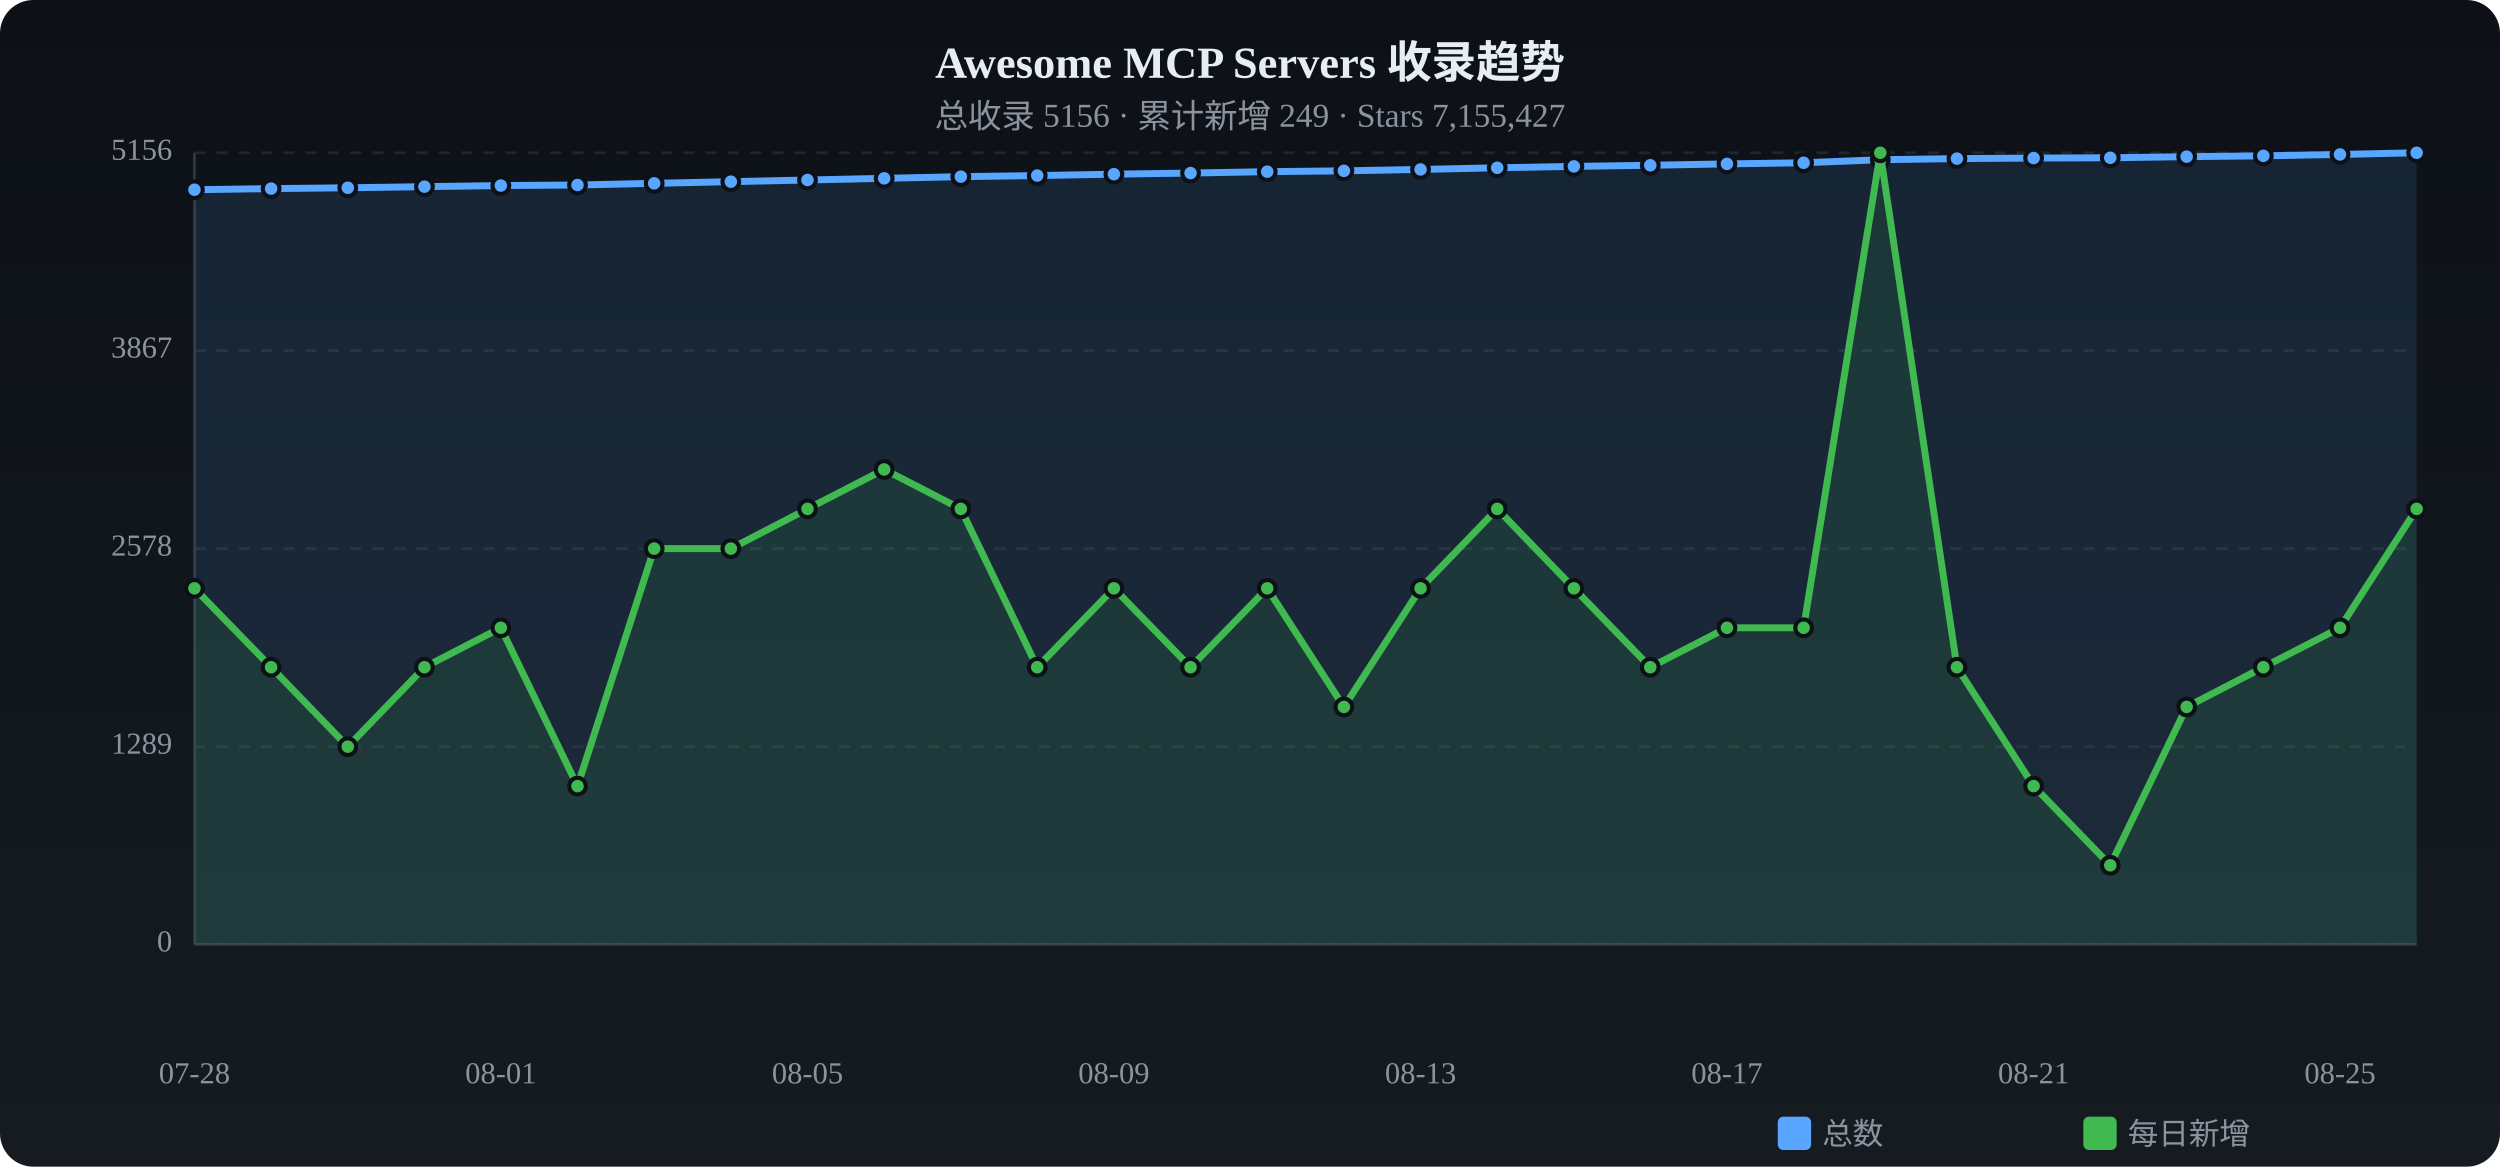
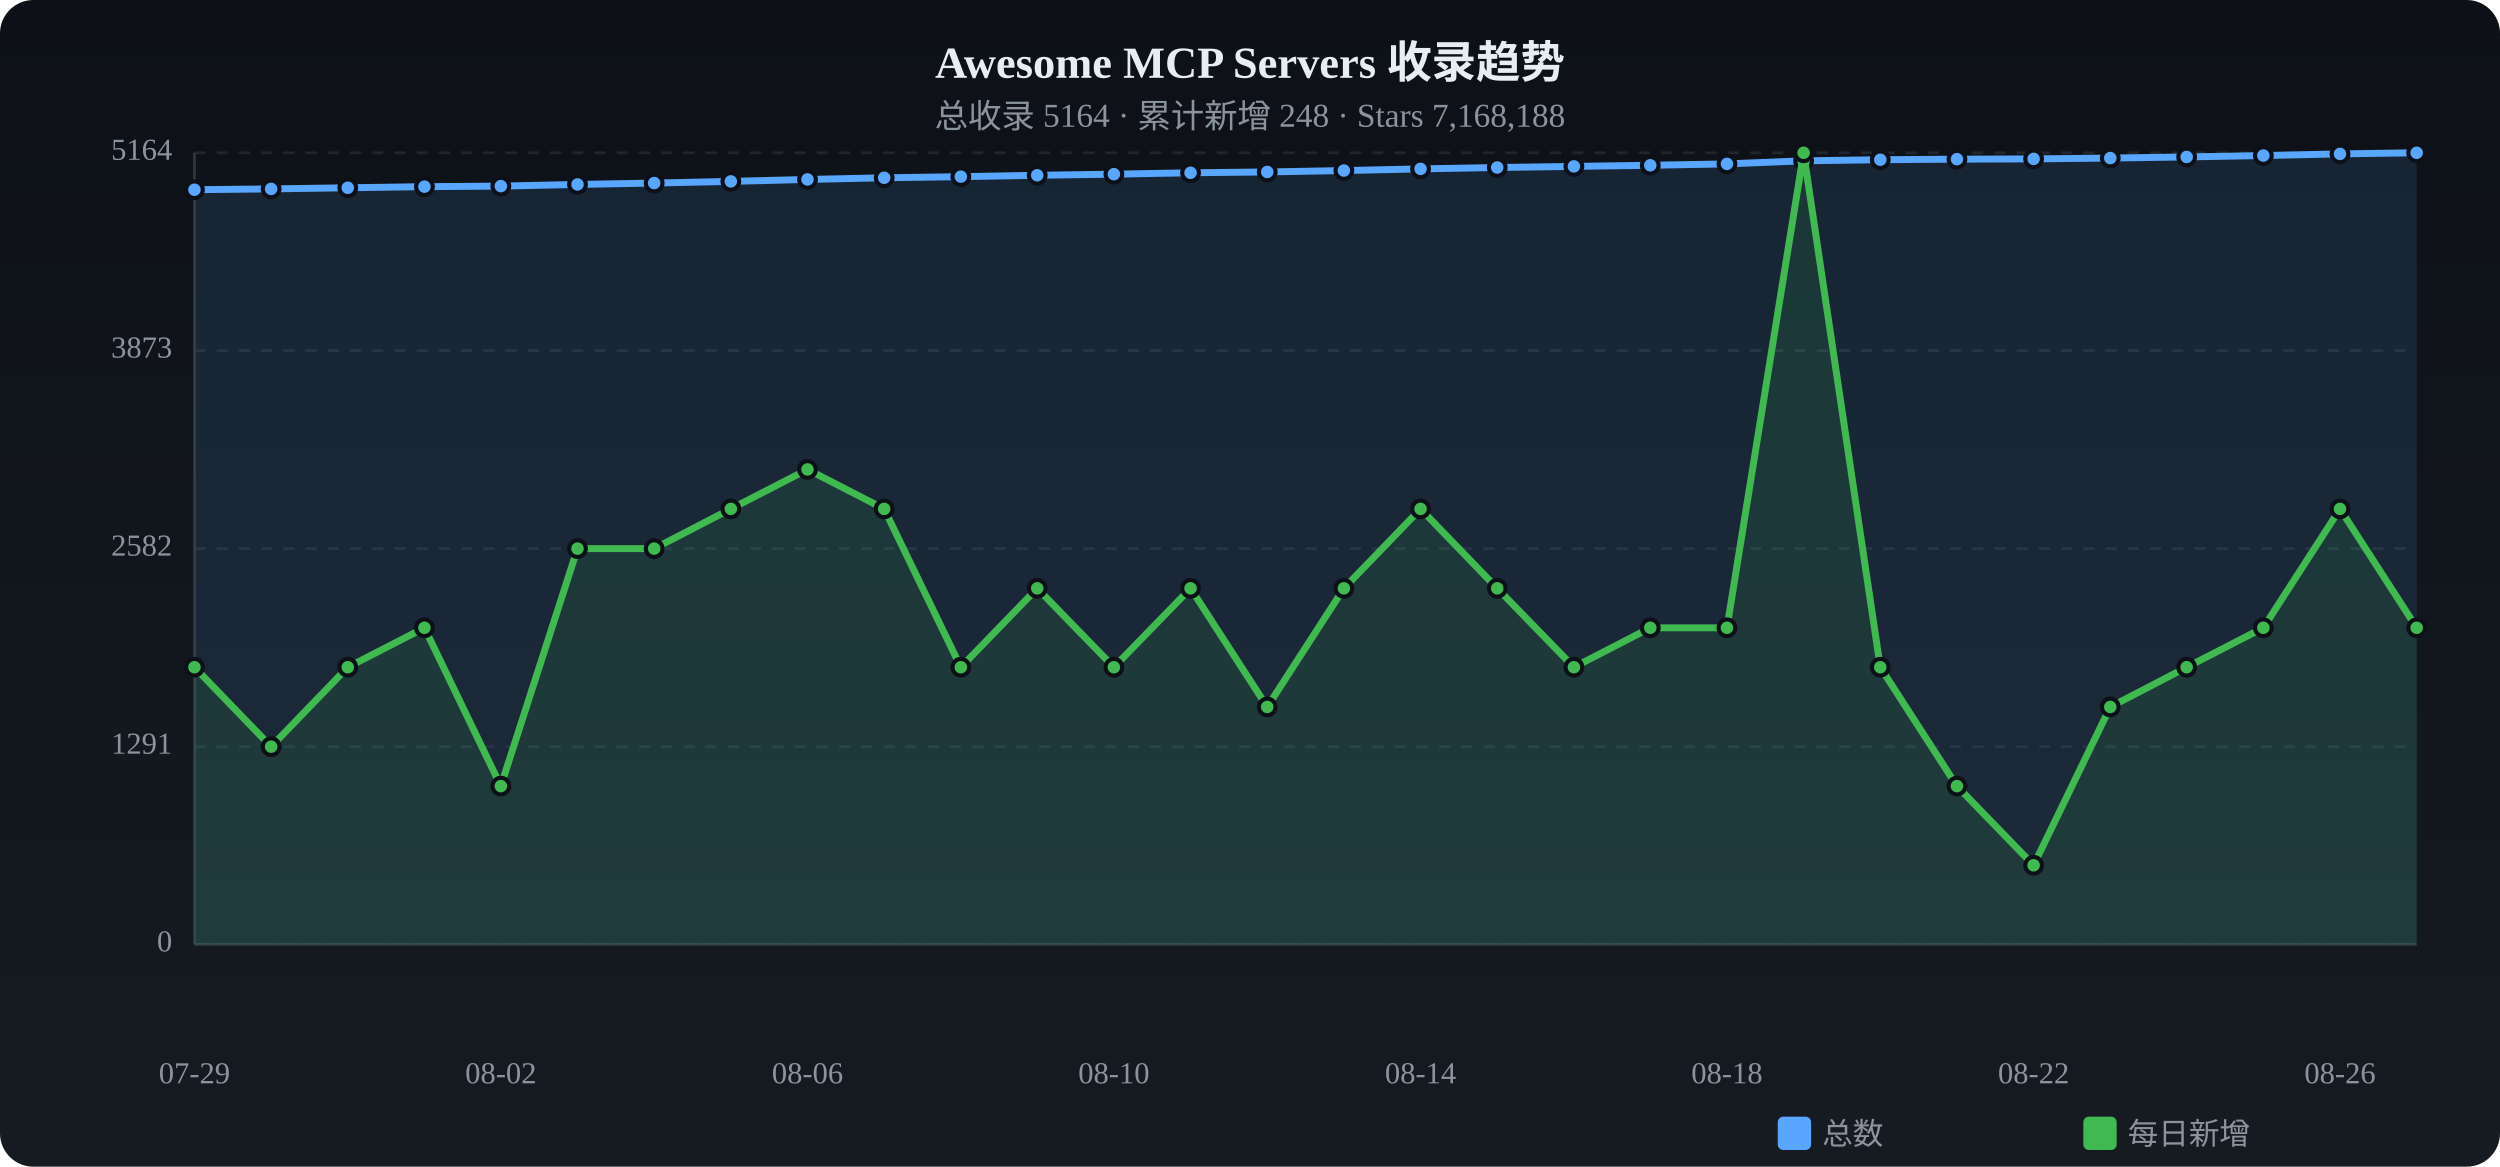
<svg xmlns="http://www.w3.org/2000/svg" viewBox="0 0 900 420" width="900" height="420">
  <defs>
    <linearGradient id="tbg" x1="0%" y1="0%" x2="0%" y2="100%">
      <stop offset="0%" stop-color="#0d1117" />
      <stop offset="100%" stop-color="#161b22" />
    </linearGradient>
  </defs>
  <rect width="900" height="420" rx="12" fill="url(#tbg)" />
  <text x="450.0" y="28" text-anchor="middle" fill="#e6edf3" font-size="16" font-weight="bold">Awesome MCP Servers 收录趋势</text>
-   <text x="450.0" y="46" text-anchor="middle" fill="#8b949e" font-size="12">总收录 5156 · 累计新增 249 · Stars 7,155,427</text>
+   <text x="450.0" y="46" text-anchor="middle" fill="#8b949e" font-size="12">总收录 5164 · 累计新增 248 · Stars 7,168,188</text>
  <text x="62" y="340.0" text-anchor="end" fill="#8b949e" font-size="11" dominant-baseline="middle">0</text>
  <line x1="70" y1="340.0" x2="870" y2="340.0" stroke="#21262d" stroke-dasharray="4 4" />
-   <text x="62" y="268.8" text-anchor="end" fill="#8b949e" font-size="11" dominant-baseline="middle">1289</text>
+   <text x="62" y="268.8" text-anchor="end" fill="#8b949e" font-size="11" dominant-baseline="middle">1291</text>
  <line x1="70" y1="268.8" x2="870" y2="268.8" stroke="#21262d" stroke-dasharray="4 4" />
-   <text x="62" y="197.5" text-anchor="end" fill="#8b949e" font-size="11" dominant-baseline="middle">2578</text>
+   <text x="62" y="197.5" text-anchor="end" fill="#8b949e" font-size="11" dominant-baseline="middle">2582</text>
  <line x1="70" y1="197.5" x2="870" y2="197.5" stroke="#21262d" stroke-dasharray="4 4" />
-   <text x="62" y="126.2" text-anchor="end" fill="#8b949e" font-size="11" dominant-baseline="middle">3867</text>
+   <text x="62" y="126.2" text-anchor="end" fill="#8b949e" font-size="11" dominant-baseline="middle">3873</text>
  <line x1="70" y1="126.2" x2="870" y2="126.2" stroke="#21262d" stroke-dasharray="4 4" />
-   <text x="62" y="55.0" text-anchor="end" fill="#8b949e" font-size="11" dominant-baseline="middle">5156</text>
+   <text x="62" y="55.0" text-anchor="end" fill="#8b949e" font-size="11" dominant-baseline="middle">5164</text>
  <line x1="70" y1="55.0" x2="870" y2="55.0" stroke="#21262d" stroke-dasharray="4 4" />
  <line x1="70" y1="55" x2="70" y2="340" stroke="#30363d" />
  <line x1="70" y1="340" x2="870" y2="340" stroke="#30363d" />
-   <path d="M70.0,68.3 L97.6,67.9 L125.2,67.6 L152.8,67.2 L180.3,66.8 L207.9,66.6 L235.5,66.0 L263.1,65.4 L290.7,64.8 L318.3,64.2 L345.9,63.6 L373.4,63.2 L401.0,62.7 L428.6,62.3 L456.2,61.8 L483.8,61.5 L511.4,61.0 L539.0,60.4 L566.6,59.9 L594.1,59.5 L621.7,59.0 L649.3,58.6 L676.9,57.5 L704.5,57.1 L732.1,56.9 L759.7,56.8 L787.2,56.4 L814.8,56.1 L842.4,55.6 L870.0,55.0 L870.0,340 L70.0,340 Z" fill="#58a6ff" opacity="0.12" />
-   <polyline points="70.0,68.3 97.6,67.9 125.2,67.6 152.8,67.2 180.3,66.8 207.9,66.6 235.5,66.0 263.1,65.4 290.7,64.8 318.3,64.2 345.9,63.6 373.4,63.2 401.0,62.7 428.6,62.3 456.2,61.8 483.8,61.5 511.4,61.0 539.0,60.4 566.6,59.9 594.1,59.5 621.7,59.0 649.3,58.6 676.9,57.5 704.5,57.1 732.1,56.9 759.7,56.8 787.2,56.4 814.8,56.1 842.4,55.6 870.0,55.0" fill="none" stroke="#58a6ff" stroke-width="2.5" stroke-linecap="round" stroke-linejoin="round" />
+   <path d="M70.0,68.3 L97.6,68.0 L125.2,67.6 L152.8,67.2 L180.3,67.0 L207.9,66.4 L235.5,65.9 L263.1,65.3 L290.7,64.6 L318.3,64.0 L345.9,63.6 L373.4,63.1 L401.0,62.7 L428.6,62.2 L456.2,61.9 L483.8,61.4 L511.4,60.8 L539.0,60.3 L566.6,59.9 L594.1,59.5 L621.7,59.0 L649.3,57.9 L676.9,57.5 L704.5,57.3 L732.1,57.2 L759.7,56.9 L787.2,56.5 L814.8,56.0 L842.4,55.4 L870.0,55.0 L870.0,340 L70.0,340 Z" fill="#58a6ff" opacity="0.12" />
+   <polyline points="70.0,68.3 97.6,68.0 125.2,67.6 152.8,67.2 180.3,67.0 207.9,66.4 235.5,65.9 263.1,65.3 290.7,64.6 318.3,64.0 345.9,63.6 373.4,63.1 401.0,62.7 428.6,62.2 456.2,61.9 483.8,61.4 511.4,60.8 539.0,60.3 566.6,59.9 594.1,59.5 621.7,59.0 649.3,57.9 676.9,57.5 704.5,57.3 732.1,57.2 759.7,56.9 787.2,56.5 814.8,56.0 842.4,55.4 870.0,55.0" fill="none" stroke="#58a6ff" stroke-width="2.5" stroke-linecap="round" stroke-linejoin="round" />
  <circle cx="70.0" cy="68.3" r="3" fill="#58a6ff" stroke="#0d1117" stroke-width="1.5" />
-   <circle cx="97.6" cy="67.9" r="3" fill="#58a6ff" stroke="#0d1117" stroke-width="1.5" />
+   <circle cx="97.6" cy="68.0" r="3" fill="#58a6ff" stroke="#0d1117" stroke-width="1.5" />
  <circle cx="125.2" cy="67.6" r="3" fill="#58a6ff" stroke="#0d1117" stroke-width="1.5" />
  <circle cx="152.8" cy="67.2" r="3" fill="#58a6ff" stroke="#0d1117" stroke-width="1.5" />
-   <circle cx="180.3" cy="66.8" r="3" fill="#58a6ff" stroke="#0d1117" stroke-width="1.5" />
-   <circle cx="207.9" cy="66.6" r="3" fill="#58a6ff" stroke="#0d1117" stroke-width="1.5" />
-   <circle cx="235.5" cy="66.0" r="3" fill="#58a6ff" stroke="#0d1117" stroke-width="1.5" />
-   <circle cx="263.1" cy="65.4" r="3" fill="#58a6ff" stroke="#0d1117" stroke-width="1.5" />
-   <circle cx="290.7" cy="64.8" r="3" fill="#58a6ff" stroke="#0d1117" stroke-width="1.5" />
-   <circle cx="318.3" cy="64.2" r="3" fill="#58a6ff" stroke="#0d1117" stroke-width="1.5" />
+   <circle cx="180.3" cy="67.0" r="3" fill="#58a6ff" stroke="#0d1117" stroke-width="1.5" />
+   <circle cx="207.9" cy="66.4" r="3" fill="#58a6ff" stroke="#0d1117" stroke-width="1.5" />
+   <circle cx="235.5" cy="65.9" r="3" fill="#58a6ff" stroke="#0d1117" stroke-width="1.5" />
+   <circle cx="263.1" cy="65.3" r="3" fill="#58a6ff" stroke="#0d1117" stroke-width="1.5" />
+   <circle cx="290.7" cy="64.6" r="3" fill="#58a6ff" stroke="#0d1117" stroke-width="1.5" />
+   <circle cx="318.3" cy="64.0" r="3" fill="#58a6ff" stroke="#0d1117" stroke-width="1.5" />
  <circle cx="345.9" cy="63.6" r="3" fill="#58a6ff" stroke="#0d1117" stroke-width="1.5" />
-   <circle cx="373.4" cy="63.2" r="3" fill="#58a6ff" stroke="#0d1117" stroke-width="1.5" />
+   <circle cx="373.4" cy="63.1" r="3" fill="#58a6ff" stroke="#0d1117" stroke-width="1.5" />
  <circle cx="401.0" cy="62.7" r="3" fill="#58a6ff" stroke="#0d1117" stroke-width="1.5" />
-   <circle cx="428.6" cy="62.3" r="3" fill="#58a6ff" stroke="#0d1117" stroke-width="1.5" />
-   <circle cx="456.2" cy="61.8" r="3" fill="#58a6ff" stroke="#0d1117" stroke-width="1.5" />
-   <circle cx="483.8" cy="61.5" r="3" fill="#58a6ff" stroke="#0d1117" stroke-width="1.5" />
-   <circle cx="511.4" cy="61.0" r="3" fill="#58a6ff" stroke="#0d1117" stroke-width="1.5" />
-   <circle cx="539.0" cy="60.4" r="3" fill="#58a6ff" stroke="#0d1117" stroke-width="1.5" />
+   <circle cx="428.6" cy="62.2" r="3" fill="#58a6ff" stroke="#0d1117" stroke-width="1.5" />
+   <circle cx="456.2" cy="61.9" r="3" fill="#58a6ff" stroke="#0d1117" stroke-width="1.5" />
+   <circle cx="483.8" cy="61.4" r="3" fill="#58a6ff" stroke="#0d1117" stroke-width="1.5" />
+   <circle cx="511.4" cy="60.8" r="3" fill="#58a6ff" stroke="#0d1117" stroke-width="1.5" />
+   <circle cx="539.0" cy="60.3" r="3" fill="#58a6ff" stroke="#0d1117" stroke-width="1.5" />
  <circle cx="566.6" cy="59.9" r="3" fill="#58a6ff" stroke="#0d1117" stroke-width="1.5" />
  <circle cx="594.1" cy="59.5" r="3" fill="#58a6ff" stroke="#0d1117" stroke-width="1.5" />
  <circle cx="621.7" cy="59.0" r="3" fill="#58a6ff" stroke="#0d1117" stroke-width="1.5" />
-   <circle cx="649.3" cy="58.6" r="3" fill="#58a6ff" stroke="#0d1117" stroke-width="1.5" />
+   <circle cx="649.3" cy="57.9" r="3" fill="#58a6ff" stroke="#0d1117" stroke-width="1.5" />
  <circle cx="676.9" cy="57.5" r="3" fill="#58a6ff" stroke="#0d1117" stroke-width="1.5" />
-   <circle cx="704.5" cy="57.1" r="3" fill="#58a6ff" stroke="#0d1117" stroke-width="1.5" />
-   <circle cx="732.1" cy="56.9" r="3" fill="#58a6ff" stroke="#0d1117" stroke-width="1.5" />
-   <circle cx="759.7" cy="56.8" r="3" fill="#58a6ff" stroke="#0d1117" stroke-width="1.5" />
-   <circle cx="787.2" cy="56.4" r="3" fill="#58a6ff" stroke="#0d1117" stroke-width="1.5" />
-   <circle cx="814.8" cy="56.1" r="3" fill="#58a6ff" stroke="#0d1117" stroke-width="1.5" />
-   <circle cx="842.4" cy="55.6" r="3" fill="#58a6ff" stroke="#0d1117" stroke-width="1.5" />
+   <circle cx="704.5" cy="57.3" r="3" fill="#58a6ff" stroke="#0d1117" stroke-width="1.5" />
+   <circle cx="732.1" cy="57.2" r="3" fill="#58a6ff" stroke="#0d1117" stroke-width="1.5" />
+   <circle cx="759.7" cy="56.9" r="3" fill="#58a6ff" stroke="#0d1117" stroke-width="1.5" />
+   <circle cx="787.2" cy="56.5" r="3" fill="#58a6ff" stroke="#0d1117" stroke-width="1.5" />
+   <circle cx="814.8" cy="56.0" r="3" fill="#58a6ff" stroke="#0d1117" stroke-width="1.5" />
+   <circle cx="842.4" cy="55.4" r="3" fill="#58a6ff" stroke="#0d1117" stroke-width="1.5" />
  <circle cx="870.0" cy="55.0" r="3" fill="#58a6ff" stroke="#0d1117" stroke-width="1.5" />
-   <path d="M70.0,211.8 L97.6,240.2 L125.2,268.8 L152.8,240.2 L180.3,226.0 L207.9,283.0 L235.5,197.5 L263.1,197.5 L290.7,183.2 L318.3,169.0 L345.9,183.2 L373.4,240.2 L401.0,211.8 L428.6,240.2 L456.2,211.8 L483.8,254.5 L511.4,211.8 L539.0,183.2 L566.6,211.8 L594.1,240.2 L621.7,226.0 L649.3,226.0 L676.9,55.0 L704.5,240.2 L732.1,283.0 L759.7,311.5 L787.2,254.5 L814.8,240.2 L842.4,226.0 L870.0,183.2 L870.0,340 L70.0,340 Z" fill="#3fb950" opacity="0.12" />
-   <polyline points="70.0,211.8 97.6,240.2 125.2,268.8 152.8,240.2 180.3,226.0 207.9,283.0 235.5,197.5 263.1,197.5 290.7,183.2 318.3,169.0 345.9,183.2 373.4,240.2 401.0,211.8 428.6,240.2 456.2,211.8 483.8,254.5 511.4,211.8 539.0,183.2 566.6,211.8 594.1,240.2 621.7,226.0 649.3,226.0 676.9,55.0 704.5,240.2 732.1,283.0 759.7,311.5 787.2,254.5 814.8,240.2 842.4,226.0 870.0,183.2" fill="none" stroke="#3fb950" stroke-width="2.5" stroke-linecap="round" stroke-linejoin="round" />
-   <circle cx="70.0" cy="211.8" r="3" fill="#3fb950" stroke="#0d1117" stroke-width="1.5" />
-   <circle cx="97.6" cy="240.2" r="3" fill="#3fb950" stroke="#0d1117" stroke-width="1.5" />
-   <circle cx="125.2" cy="268.8" r="3" fill="#3fb950" stroke="#0d1117" stroke-width="1.5" />
-   <circle cx="152.8" cy="240.2" r="3" fill="#3fb950" stroke="#0d1117" stroke-width="1.5" />
-   <circle cx="180.3" cy="226.0" r="3" fill="#3fb950" stroke="#0d1117" stroke-width="1.5" />
-   <circle cx="207.9" cy="283.0" r="3" fill="#3fb950" stroke="#0d1117" stroke-width="1.5" />
+   <path d="M70.0,240.2 L97.6,268.8 L125.2,240.2 L152.8,226.0 L180.3,283.0 L207.9,197.5 L235.5,197.5 L263.1,183.2 L290.7,169.0 L318.3,183.2 L345.9,240.2 L373.4,211.8 L401.0,240.2 L428.6,211.8 L456.2,254.5 L483.8,211.8 L511.4,183.2 L539.0,211.8 L566.6,240.2 L594.1,226.0 L621.7,226.0 L649.3,55.0 L676.9,240.2 L704.5,283.0 L732.1,311.5 L759.7,254.5 L787.2,240.2 L814.8,226.0 L842.4,183.2 L870.0,226.0 L870.0,340 L70.0,340 Z" fill="#3fb950" opacity="0.12" />
+   <polyline points="70.0,240.2 97.6,268.8 125.2,240.2 152.8,226.0 180.3,283.0 207.9,197.5 235.5,197.5 263.1,183.2 290.7,169.0 318.3,183.2 345.9,240.2 373.4,211.8 401.0,240.2 428.6,211.8 456.2,254.5 483.8,211.8 511.4,183.2 539.0,211.8 566.6,240.2 594.1,226.0 621.7,226.0 649.3,55.0 676.9,240.2 704.5,283.0 732.1,311.5 759.7,254.5 787.2,240.2 814.8,226.0 842.4,183.2 870.0,226.0" fill="none" stroke="#3fb950" stroke-width="2.5" stroke-linecap="round" stroke-linejoin="round" />
+   <circle cx="70.0" cy="240.2" r="3" fill="#3fb950" stroke="#0d1117" stroke-width="1.5" />
+   <circle cx="97.6" cy="268.8" r="3" fill="#3fb950" stroke="#0d1117" stroke-width="1.5" />
+   <circle cx="125.2" cy="240.2" r="3" fill="#3fb950" stroke="#0d1117" stroke-width="1.5" />
+   <circle cx="152.8" cy="226.0" r="3" fill="#3fb950" stroke="#0d1117" stroke-width="1.5" />
+   <circle cx="180.3" cy="283.0" r="3" fill="#3fb950" stroke="#0d1117" stroke-width="1.5" />
+   <circle cx="207.9" cy="197.5" r="3" fill="#3fb950" stroke="#0d1117" stroke-width="1.5" />
  <circle cx="235.5" cy="197.5" r="3" fill="#3fb950" stroke="#0d1117" stroke-width="1.5" />
-   <circle cx="263.1" cy="197.5" r="3" fill="#3fb950" stroke="#0d1117" stroke-width="1.5" />
-   <circle cx="290.7" cy="183.2" r="3" fill="#3fb950" stroke="#0d1117" stroke-width="1.5" />
-   <circle cx="318.3" cy="169.0" r="3" fill="#3fb950" stroke="#0d1117" stroke-width="1.5" />
-   <circle cx="345.9" cy="183.2" r="3" fill="#3fb950" stroke="#0d1117" stroke-width="1.5" />
-   <circle cx="373.4" cy="240.2" r="3" fill="#3fb950" stroke="#0d1117" stroke-width="1.5" />
-   <circle cx="401.0" cy="211.8" r="3" fill="#3fb950" stroke="#0d1117" stroke-width="1.5" />
-   <circle cx="428.6" cy="240.2" r="3" fill="#3fb950" stroke="#0d1117" stroke-width="1.5" />
-   <circle cx="456.2" cy="211.8" r="3" fill="#3fb950" stroke="#0d1117" stroke-width="1.5" />
-   <circle cx="483.8" cy="254.5" r="3" fill="#3fb950" stroke="#0d1117" stroke-width="1.5" />
-   <circle cx="511.4" cy="211.8" r="3" fill="#3fb950" stroke="#0d1117" stroke-width="1.5" />
-   <circle cx="539.0" cy="183.2" r="3" fill="#3fb950" stroke="#0d1117" stroke-width="1.5" />
-   <circle cx="566.6" cy="211.8" r="3" fill="#3fb950" stroke="#0d1117" stroke-width="1.5" />
-   <circle cx="594.1" cy="240.2" r="3" fill="#3fb950" stroke="#0d1117" stroke-width="1.5" />
+   <circle cx="263.1" cy="183.2" r="3" fill="#3fb950" stroke="#0d1117" stroke-width="1.5" />
+   <circle cx="290.7" cy="169.0" r="3" fill="#3fb950" stroke="#0d1117" stroke-width="1.5" />
+   <circle cx="318.3" cy="183.2" r="3" fill="#3fb950" stroke="#0d1117" stroke-width="1.5" />
+   <circle cx="345.9" cy="240.2" r="3" fill="#3fb950" stroke="#0d1117" stroke-width="1.5" />
+   <circle cx="373.4" cy="211.8" r="3" fill="#3fb950" stroke="#0d1117" stroke-width="1.5" />
+   <circle cx="401.0" cy="240.2" r="3" fill="#3fb950" stroke="#0d1117" stroke-width="1.5" />
+   <circle cx="428.6" cy="211.8" r="3" fill="#3fb950" stroke="#0d1117" stroke-width="1.5" />
+   <circle cx="456.2" cy="254.5" r="3" fill="#3fb950" stroke="#0d1117" stroke-width="1.5" />
+   <circle cx="483.8" cy="211.8" r="3" fill="#3fb950" stroke="#0d1117" stroke-width="1.5" />
+   <circle cx="511.4" cy="183.2" r="3" fill="#3fb950" stroke="#0d1117" stroke-width="1.5" />
+   <circle cx="539.0" cy="211.8" r="3" fill="#3fb950" stroke="#0d1117" stroke-width="1.5" />
+   <circle cx="566.6" cy="240.2" r="3" fill="#3fb950" stroke="#0d1117" stroke-width="1.5" />
+   <circle cx="594.1" cy="226.0" r="3" fill="#3fb950" stroke="#0d1117" stroke-width="1.5" />
  <circle cx="621.7" cy="226.0" r="3" fill="#3fb950" stroke="#0d1117" stroke-width="1.5" />
-   <circle cx="649.3" cy="226.0" r="3" fill="#3fb950" stroke="#0d1117" stroke-width="1.5" />
-   <circle cx="676.9" cy="55.0" r="3" fill="#3fb950" stroke="#0d1117" stroke-width="1.5" />
-   <circle cx="704.5" cy="240.2" r="3" fill="#3fb950" stroke="#0d1117" stroke-width="1.5" />
-   <circle cx="732.1" cy="283.0" r="3" fill="#3fb950" stroke="#0d1117" stroke-width="1.5" />
-   <circle cx="759.7" cy="311.5" r="3" fill="#3fb950" stroke="#0d1117" stroke-width="1.5" />
-   <circle cx="787.2" cy="254.5" r="3" fill="#3fb950" stroke="#0d1117" stroke-width="1.5" />
-   <circle cx="814.8" cy="240.2" r="3" fill="#3fb950" stroke="#0d1117" stroke-width="1.5" />
-   <circle cx="842.4" cy="226.0" r="3" fill="#3fb950" stroke="#0d1117" stroke-width="1.5" />
-   <circle cx="870.0" cy="183.2" r="3" fill="#3fb950" stroke="#0d1117" stroke-width="1.5" />
-   <text x="70.0" y="390" text-anchor="middle" fill="#8b949e" font-size="11">07-28</text>
-   <text x="180.3" y="390" text-anchor="middle" fill="#8b949e" font-size="11">08-01</text>
-   <text x="290.7" y="390" text-anchor="middle" fill="#8b949e" font-size="11">08-05</text>
-   <text x="401.0" y="390" text-anchor="middle" fill="#8b949e" font-size="11">08-09</text>
-   <text x="511.4" y="390" text-anchor="middle" fill="#8b949e" font-size="11">08-13</text>
-   <text x="621.7" y="390" text-anchor="middle" fill="#8b949e" font-size="11">08-17</text>
-   <text x="732.1" y="390" text-anchor="middle" fill="#8b949e" font-size="11">08-21</text>
-   <text x="842.4" y="390" text-anchor="middle" fill="#8b949e" font-size="11">08-25</text>
+   <circle cx="649.3" cy="55.0" r="3" fill="#3fb950" stroke="#0d1117" stroke-width="1.5" />
+   <circle cx="676.9" cy="240.2" r="3" fill="#3fb950" stroke="#0d1117" stroke-width="1.5" />
+   <circle cx="704.5" cy="283.0" r="3" fill="#3fb950" stroke="#0d1117" stroke-width="1.5" />
+   <circle cx="732.1" cy="311.5" r="3" fill="#3fb950" stroke="#0d1117" stroke-width="1.5" />
+   <circle cx="759.7" cy="254.5" r="3" fill="#3fb950" stroke="#0d1117" stroke-width="1.5" />
+   <circle cx="787.2" cy="240.2" r="3" fill="#3fb950" stroke="#0d1117" stroke-width="1.5" />
+   <circle cx="814.8" cy="226.0" r="3" fill="#3fb950" stroke="#0d1117" stroke-width="1.5" />
+   <circle cx="842.4" cy="183.2" r="3" fill="#3fb950" stroke="#0d1117" stroke-width="1.5" />
+   <circle cx="870.0" cy="226.0" r="3" fill="#3fb950" stroke="#0d1117" stroke-width="1.5" />
+   <text x="70.0" y="390" text-anchor="middle" fill="#8b949e" font-size="11">07-29</text>
+   <text x="180.3" y="390" text-anchor="middle" fill="#8b949e" font-size="11">08-02</text>
+   <text x="290.7" y="390" text-anchor="middle" fill="#8b949e" font-size="11">08-06</text>
+   <text x="401.0" y="390" text-anchor="middle" fill="#8b949e" font-size="11">08-10</text>
+   <text x="511.4" y="390" text-anchor="middle" fill="#8b949e" font-size="11">08-14</text>
+   <text x="621.7" y="390" text-anchor="middle" fill="#8b949e" font-size="11">08-18</text>
+   <text x="732.1" y="390" text-anchor="middle" fill="#8b949e" font-size="11">08-22</text>
+   <text x="842.4" y="390" text-anchor="middle" fill="#8b949e" font-size="11">08-26</text>
  <rect x="640" y="402" width="12" height="12" rx="2" fill="#58a6ff" />
  <text x="656" y="412" fill="#8b949e" font-size="11">总数</text>
  <rect x="750" y="402" width="12" height="12" rx="2" fill="#3fb950" />
  <text x="766" y="412" fill="#8b949e" font-size="11">每日新增</text>
</svg>
